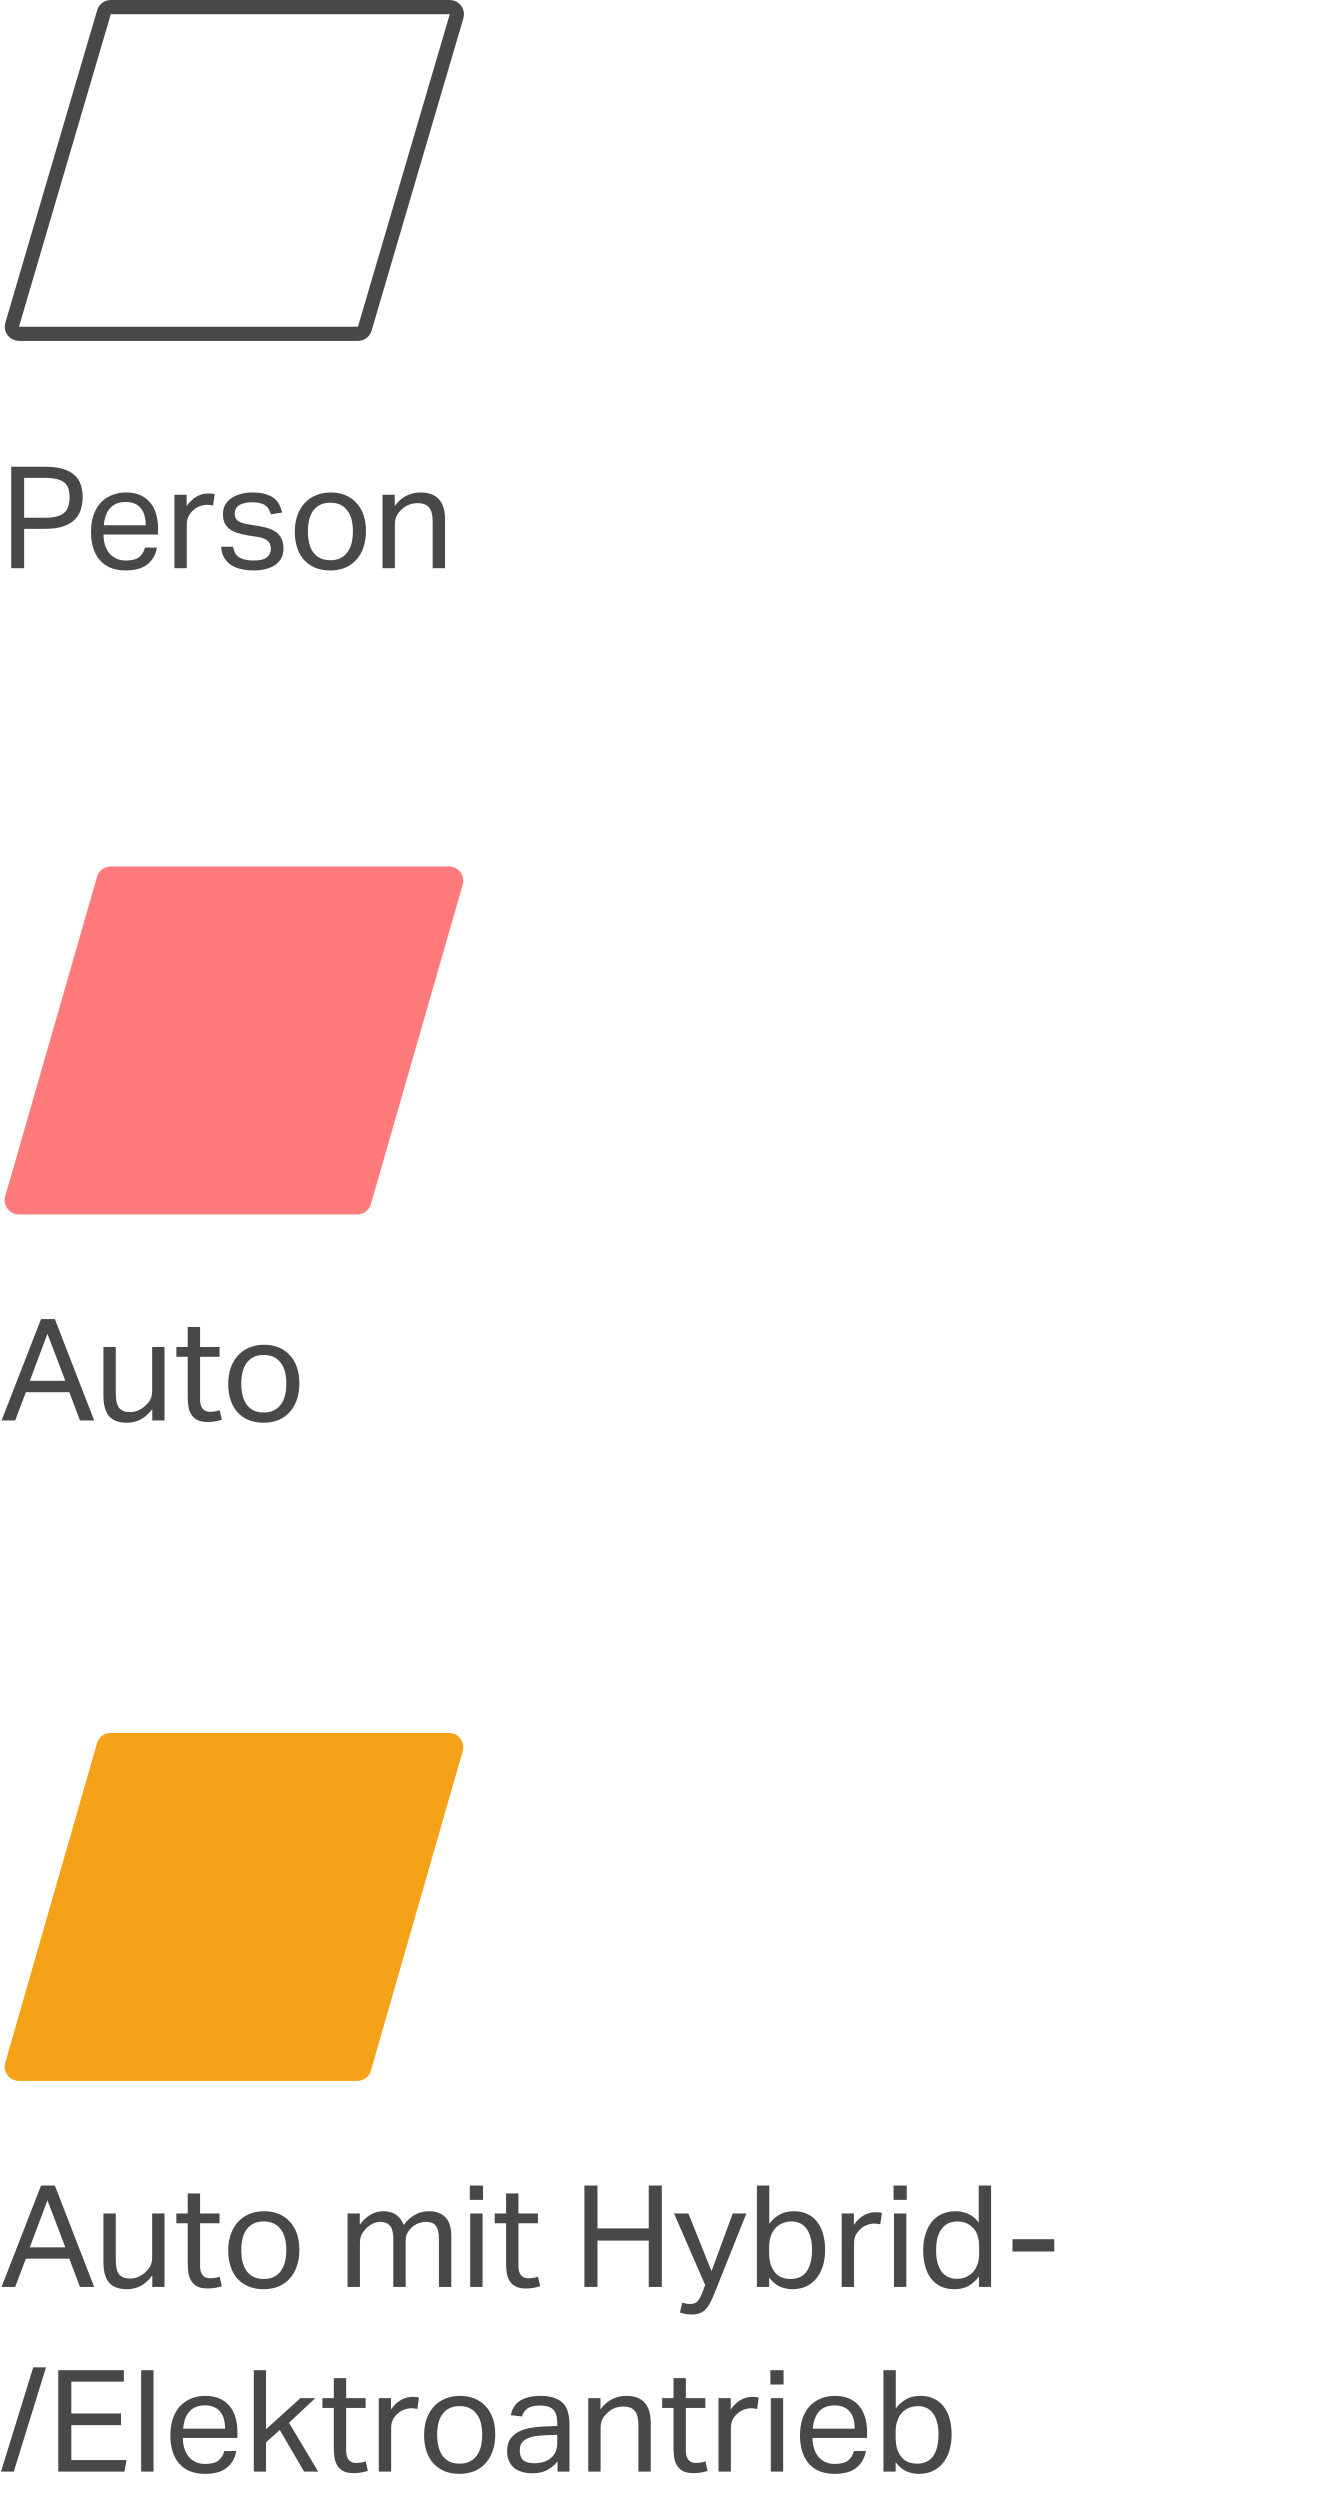
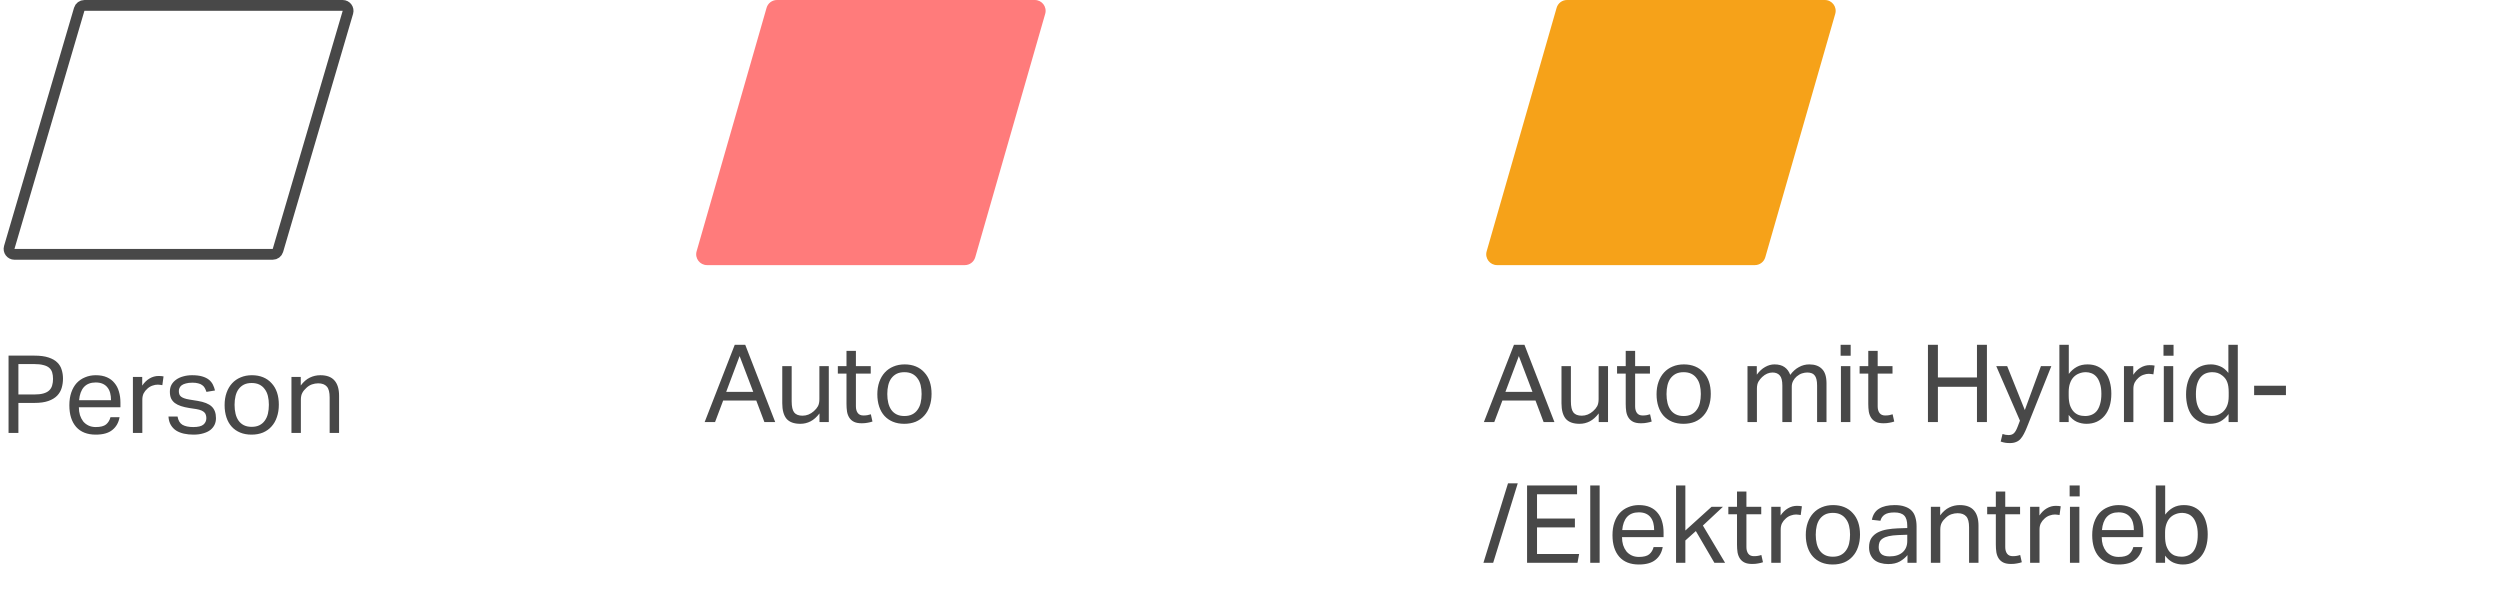
- <svg xmlns="http://www.w3.org/2000/svg" width="94" height="176" viewBox="0 0 94 176" fill="none">
+ <svg xmlns="http://www.w3.org/2000/svg" width="231" height="56" viewBox="0 0 231 56" fill="none">
  <path d="M0.79 32.86H3.18C3.707 32.86 4.14 32.917 4.48 33.03C4.827 33.143 5.097 33.297 5.29 33.49C5.49 33.683 5.627 33.91 5.7 34.17C5.78 34.423 5.82 34.693 5.82 34.98C5.82 35.28 5.78 35.567 5.7 35.84C5.62 36.113 5.48 36.353 5.28 36.56C5.08 36.767 4.81 36.93 4.47 37.05C4.13 37.17 3.7 37.23 3.18 37.23H1.7V40H0.79V32.86ZM3.17 36.45C3.517 36.45 3.803 36.417 4.03 36.35C4.257 36.283 4.433 36.187 4.56 36.06C4.687 35.933 4.773 35.783 4.82 35.61C4.873 35.43 4.9 35.23 4.9 35.01C4.9 34.783 4.873 34.583 4.82 34.41C4.767 34.237 4.673 34.093 4.54 33.98C4.407 33.867 4.227 33.783 4 33.73C3.78 33.67 3.5 33.64 3.16 33.64H1.7V36.45H3.17ZM11.048 38.55C10.961 39.05 10.738 39.443 10.378 39.73C10.025 40.017 9.515 40.16 8.848 40.16C8.062 40.16 7.458 39.923 7.038 39.45C6.618 38.97 6.408 38.303 6.408 37.45C6.408 37.003 6.468 36.607 6.588 36.26C6.708 35.913 6.875 35.623 7.088 35.39C7.308 35.157 7.568 34.98 7.868 34.86C8.168 34.733 8.495 34.67 8.848 34.67C9.248 34.67 9.592 34.733 9.878 34.86C10.165 34.987 10.398 35.163 10.578 35.39C10.765 35.61 10.902 35.873 10.988 36.18C11.082 36.487 11.128 36.823 11.128 37.19V37.63H7.288C7.288 37.89 7.322 38.133 7.388 38.36C7.462 38.58 7.562 38.773 7.688 38.94C7.822 39.1 7.985 39.227 8.178 39.32C8.372 39.413 8.595 39.46 8.848 39.46C9.282 39.46 9.598 39.38 9.798 39.22C9.998 39.053 10.135 38.83 10.208 38.55H11.048ZM10.258 36.98C10.258 36.733 10.232 36.51 10.178 36.31C10.125 36.11 10.041 35.94 9.928 35.8C9.815 35.653 9.668 35.54 9.488 35.46C9.308 35.38 9.092 35.34 8.838 35.34C8.378 35.34 8.018 35.48 7.758 35.76C7.505 36.04 7.355 36.447 7.308 36.98H10.258ZM12.281 34.83H13.141V35.63C13.335 35.343 13.561 35.123 13.821 34.97C14.081 34.817 14.358 34.74 14.651 34.74C14.831 34.74 14.985 34.753 15.111 34.78L15.001 35.59C14.935 35.577 14.868 35.567 14.801 35.56C14.735 35.547 14.661 35.54 14.581 35.54C14.421 35.54 14.258 35.57 14.091 35.63C13.925 35.683 13.768 35.777 13.621 35.91C13.475 36.037 13.358 36.183 13.271 36.35C13.191 36.517 13.151 36.71 13.151 36.93V40H12.281V34.83ZM16.406 38.49C16.466 38.85 16.616 39.103 16.856 39.25C17.102 39.39 17.436 39.46 17.856 39.46C18.296 39.46 18.606 39.387 18.786 39.24C18.972 39.087 19.066 38.887 19.066 38.64C19.066 38.54 19.052 38.447 19.026 38.36C19.006 38.267 18.962 38.187 18.896 38.12C18.829 38.047 18.736 37.983 18.616 37.93C18.496 37.877 18.339 37.833 18.146 37.8L17.486 37.7C17.192 37.653 16.936 37.593 16.716 37.52C16.496 37.447 16.309 37.353 16.156 37.24C16.002 37.12 15.886 36.977 15.806 36.81C15.732 36.637 15.696 36.43 15.696 36.19C15.696 35.95 15.746 35.737 15.846 35.55C15.952 35.363 16.096 35.207 16.276 35.08C16.462 34.947 16.679 34.847 16.926 34.78C17.179 34.707 17.452 34.67 17.746 34.67C18.119 34.67 18.429 34.707 18.676 34.78C18.929 34.853 19.136 34.953 19.296 35.08C19.456 35.207 19.579 35.357 19.666 35.53C19.752 35.703 19.819 35.887 19.866 36.08L19.076 36.21C19.029 36.07 18.976 35.947 18.916 35.84C18.856 35.733 18.776 35.647 18.676 35.58C18.576 35.507 18.452 35.453 18.306 35.42C18.166 35.38 17.989 35.36 17.776 35.36C17.536 35.36 17.336 35.383 17.176 35.43C17.016 35.47 16.886 35.527 16.786 35.6C16.692 35.673 16.626 35.757 16.586 35.85C16.546 35.937 16.526 36.03 16.526 36.13C16.526 36.237 16.539 36.333 16.566 36.42C16.592 36.5 16.642 36.573 16.716 36.64C16.789 36.7 16.889 36.753 17.016 36.8C17.142 36.847 17.306 36.887 17.506 36.92L18.256 37.04C18.862 37.14 19.296 37.313 19.556 37.56C19.822 37.807 19.956 38.167 19.956 38.64C19.956 38.86 19.912 39.063 19.826 39.25C19.739 39.43 19.609 39.59 19.436 39.73C19.262 39.863 19.046 39.967 18.786 40.04C18.526 40.12 18.222 40.16 17.876 40.16C17.562 40.16 17.269 40.13 16.996 40.07C16.729 40.01 16.492 39.917 16.286 39.79C16.079 39.657 15.912 39.483 15.786 39.27C15.659 39.057 15.586 38.797 15.566 38.49H16.406ZM23.244 40.16C22.851 40.16 22.501 40.097 22.194 39.97C21.887 39.843 21.627 39.663 21.414 39.43C21.201 39.197 21.037 38.91 20.924 38.57C20.811 38.23 20.754 37.85 20.754 37.43C20.754 37.01 20.814 36.63 20.934 36.29C21.054 35.95 21.224 35.66 21.444 35.42C21.664 35.18 21.927 34.997 22.234 34.87C22.547 34.737 22.894 34.67 23.274 34.67C23.661 34.67 24.007 34.733 24.314 34.86C24.621 34.987 24.881 35.17 25.094 35.41C25.314 35.643 25.481 35.927 25.594 36.26C25.707 36.593 25.764 36.97 25.764 37.39C25.764 37.817 25.704 38.2 25.584 38.54C25.471 38.88 25.304 39.17 25.084 39.41C24.871 39.65 24.607 39.837 24.294 39.97C23.981 40.097 23.631 40.16 23.244 40.16ZM23.254 39.44C23.534 39.44 23.774 39.39 23.974 39.29C24.174 39.19 24.337 39.05 24.464 38.87C24.597 38.69 24.694 38.477 24.754 38.23C24.814 37.977 24.844 37.7 24.844 37.4C24.844 37.107 24.814 36.837 24.754 36.59C24.694 36.343 24.597 36.133 24.464 35.96C24.337 35.78 24.174 35.64 23.974 35.54C23.774 35.44 23.534 35.39 23.254 35.39C22.974 35.39 22.734 35.44 22.534 35.54C22.341 35.64 22.177 35.78 22.044 35.96C21.917 36.133 21.824 36.343 21.764 36.59C21.704 36.837 21.674 37.11 21.674 37.41C21.674 37.71 21.704 37.983 21.764 38.23C21.824 38.477 21.917 38.69 22.044 38.87C22.171 39.05 22.334 39.19 22.534 39.29C22.734 39.39 22.974 39.44 23.254 39.44ZM26.93 34.83H27.79V35.62C28.043 35.28 28.323 35.037 28.63 34.89C28.936 34.743 29.26 34.67 29.6 34.67C30.186 34.67 30.62 34.83 30.9 35.15C31.186 35.47 31.33 35.94 31.33 36.56V40H30.46V36.73C30.46 36.25 30.373 35.913 30.2 35.72C30.026 35.52 29.76 35.42 29.4 35.42C29.206 35.42 29.013 35.453 28.82 35.52C28.633 35.587 28.463 35.693 28.31 35.84C28.143 35.987 28.016 36.143 27.93 36.31C27.843 36.47 27.8 36.68 27.8 36.94V40H26.93V34.83Z" fill="#484848" />
  <path d="M7.8 0.5H31.664C31.998 0.5 32.238 0.821 32.144 1.141L25.68 23.141C25.617 23.354 25.422 23.5 25.2 23.5H1.336C1.002 23.5 0.762 23.179 0.856 22.859L7.32 0.859C7.383 0.646 7.578 0.5 7.8 0.5Z" stroke="#484848" />
-   <path d="M2.89 92.86H3.86L6.63 100H5.63L4.88 98.01H1.82L1.07 100H0.11L2.89 92.86ZM4.6 97.21L3.34 93.9L2.1 97.21H4.6ZM7.281 94.83H8.151V98.09C8.151 98.57 8.227 98.91 8.381 99.11C8.541 99.31 8.797 99.41 9.151 99.41C9.537 99.41 9.887 99.27 10.201 98.99C10.367 98.843 10.494 98.69 10.581 98.53C10.667 98.363 10.711 98.15 10.711 97.89V94.83H11.581V100H10.721V99.2C10.467 99.533 10.194 99.777 9.901 99.93C9.607 100.083 9.291 100.16 8.951 100.16C8.364 100.16 7.937 100.003 7.671 99.69C7.411 99.37 7.281 98.893 7.281 98.26V94.83ZM13.216 95.52H12.416V94.83H13.216V93.42H14.086V94.83H15.456V95.52H14.086V98.55C14.086 98.803 14.143 99.007 14.256 99.16C14.369 99.313 14.543 99.39 14.776 99.39C14.923 99.39 15.049 99.38 15.156 99.36C15.269 99.34 15.373 99.313 15.466 99.28L15.616 99.95C15.483 99.997 15.336 100.033 15.176 100.06C15.023 100.093 14.839 100.11 14.626 100.11C14.333 100.11 14.096 100.067 13.916 99.98C13.736 99.893 13.593 99.77 13.486 99.61C13.379 99.45 13.306 99.26 13.266 99.04C13.233 98.82 13.216 98.58 13.216 98.32V95.52ZM18.556 100.16C18.163 100.16 17.813 100.097 17.506 99.97C17.2 99.843 16.94 99.663 16.726 99.43C16.513 99.197 16.35 98.91 16.236 98.57C16.123 98.23 16.066 97.85 16.066 97.43C16.066 97.01 16.126 96.63 16.246 96.29C16.366 95.95 16.536 95.66 16.756 95.42C16.976 95.18 17.24 94.997 17.546 94.87C17.86 94.737 18.206 94.67 18.586 94.67C18.973 94.67 19.32 94.733 19.626 94.86C19.933 94.987 20.193 95.17 20.406 95.41C20.626 95.643 20.793 95.927 20.906 96.26C21.02 96.593 21.076 96.97 21.076 97.39C21.076 97.817 21.016 98.2 20.896 98.54C20.783 98.88 20.616 99.17 20.396 99.41C20.183 99.65 19.92 99.837 19.606 99.97C19.293 100.097 18.943 100.16 18.556 100.16ZM18.566 99.44C18.846 99.44 19.086 99.39 19.286 99.29C19.486 99.19 19.65 99.05 19.776 98.87C19.91 98.69 20.006 98.477 20.066 98.23C20.126 97.977 20.156 97.7 20.156 97.4C20.156 97.107 20.126 96.837 20.066 96.59C20.006 96.343 19.91 96.133 19.776 95.96C19.65 95.78 19.486 95.64 19.286 95.54C19.086 95.44 18.846 95.39 18.566 95.39C18.286 95.39 18.046 95.44 17.846 95.54C17.653 95.64 17.49 95.78 17.356 95.96C17.23 96.133 17.136 96.343 17.076 96.59C17.016 96.837 16.986 97.11 16.986 97.41C16.986 97.71 17.016 97.983 17.076 98.23C17.136 98.477 17.23 98.69 17.356 98.87C17.483 99.05 17.646 99.19 17.846 99.29C18.046 99.39 18.286 99.44 18.566 99.44Z" fill="#484848" />
+   <path d="M67.89 31.86H68.86L71.63 39H70.63L69.88 37.01H66.82L66.07 39H65.11L67.89 31.86ZM69.6 36.21L68.34 32.9L67.1 36.21H69.6ZM72.281 33.83H73.151V37.09C73.151 37.57 73.227 37.91 73.381 38.11C73.541 38.31 73.797 38.41 74.151 38.41C74.537 38.41 74.887 38.27 75.201 37.99C75.367 37.843 75.494 37.69 75.581 37.53C75.667 37.363 75.711 37.15 75.711 36.89V33.83H76.581V39H75.721V38.2C75.467 38.533 75.194 38.777 74.901 38.93C74.607 39.083 74.291 39.16 73.951 39.16C73.364 39.16 72.937 39.003 72.671 38.69C72.411 38.37 72.281 37.893 72.281 37.26V33.83ZM78.216 34.52H77.416V33.83H78.216V32.42H79.086V33.83H80.456V34.52H79.086V37.55C79.086 37.803 79.143 38.007 79.256 38.16C79.369 38.313 79.543 38.39 79.776 38.39C79.923 38.39 80.049 38.38 80.156 38.36C80.269 38.34 80.373 38.313 80.466 38.28L80.616 38.95C80.483 38.997 80.336 39.033 80.176 39.06C80.023 39.093 79.839 39.11 79.626 39.11C79.333 39.11 79.096 39.067 78.916 38.98C78.736 38.893 78.593 38.77 78.486 38.61C78.379 38.45 78.306 38.26 78.266 38.04C78.233 37.82 78.216 37.58 78.216 37.32V34.52ZM83.556 39.16C83.163 39.16 82.813 39.097 82.506 38.97C82.2 38.843 81.94 38.663 81.726 38.43C81.513 38.197 81.35 37.91 81.236 37.57C81.123 37.23 81.066 36.85 81.066 36.43C81.066 36.01 81.126 35.63 81.246 35.29C81.366 34.95 81.536 34.66 81.756 34.42C81.976 34.18 82.24 33.997 82.546 33.87C82.86 33.737 83.206 33.67 83.586 33.67C83.973 33.67 84.32 33.733 84.626 33.86C84.933 33.987 85.193 34.17 85.406 34.41C85.626 34.643 85.793 34.927 85.906 35.26C86.02 35.593 86.076 35.97 86.076 36.39C86.076 36.817 86.016 37.2 85.896 37.54C85.783 37.88 85.616 38.17 85.396 38.41C85.183 38.65 84.92 38.837 84.606 38.97C84.293 39.097 83.943 39.16 83.556 39.16ZM83.566 38.44C83.846 38.44 84.086 38.39 84.286 38.29C84.486 38.19 84.65 38.05 84.776 37.87C84.91 37.69 85.006 37.477 85.066 37.23C85.126 36.977 85.156 36.7 85.156 36.4C85.156 36.107 85.126 35.837 85.066 35.59C85.006 35.343 84.91 35.133 84.776 34.96C84.65 34.78 84.486 34.64 84.286 34.54C84.086 34.44 83.846 34.39 83.566 34.39C83.286 34.39 83.046 34.44 82.846 34.54C82.653 34.64 82.49 34.78 82.356 34.96C82.23 35.133 82.136 35.343 82.076 35.59C82.016 35.837 81.986 36.11 81.986 36.41C81.986 36.71 82.016 36.983 82.076 37.23C82.136 37.477 82.23 37.69 82.356 37.87C82.483 38.05 82.646 38.19 82.846 38.29C83.046 38.39 83.286 38.44 83.566 38.44Z" fill="#484848" />
  <g style="mix-blend-mode:multiply">
-     <path d="M6.831 61.724C6.954 61.295 7.346 61 7.792 61H31.615C32.281 61 32.76 61.637 32.577 62.276L26.112 84.772C25.989 85.201 25.597 85.496 25.151 85.496H1.328C0.663 85.496 0.183 84.859 0.367 84.22L6.831 61.724Z" fill="#FF7B7B" />
+     <path d="M70.831 0.724C70.954 0.295 71.346 0 71.792 0H95.615C96.281 0 96.76 0.637 96.577 1.276L90.112 23.773C89.989 24.201 89.597 24.496 89.151 24.496H65.328C64.663 24.496 64.183 23.859 64.367 23.22L70.831 0.724Z" fill="#FF7B7B" />
  </g>
-   <path d="M2.89 153.86H3.86L6.63 161H5.63L4.88 159.01H1.82L1.07 161H0.11L2.89 153.86ZM4.6 158.21L3.34 154.9L2.1 158.21H4.6ZM7.281 155.83H8.151V159.09C8.151 159.57 8.227 159.91 8.381 160.11C8.541 160.31 8.797 160.41 9.151 160.41C9.537 160.41 9.887 160.27 10.201 159.99C10.367 159.843 10.494 159.69 10.581 159.53C10.667 159.363 10.711 159.15 10.711 158.89V155.83H11.581V161H10.721V160.2C10.467 160.533 10.194 160.777 9.901 160.93C9.607 161.083 9.291 161.16 8.951 161.16C8.364 161.16 7.937 161.003 7.671 160.69C7.411 160.37 7.281 159.893 7.281 159.26V155.83ZM13.216 156.52H12.416V155.83H13.216V154.42H14.086V155.83H15.456V156.52H14.086V159.55C14.086 159.803 14.143 160.007 14.256 160.16C14.369 160.313 14.543 160.39 14.776 160.39C14.923 160.39 15.049 160.38 15.156 160.36C15.269 160.34 15.373 160.313 15.466 160.28L15.616 160.95C15.483 160.997 15.336 161.033 15.176 161.06C15.023 161.093 14.839 161.11 14.626 161.11C14.333 161.11 14.096 161.067 13.916 160.98C13.736 160.893 13.593 160.77 13.486 160.61C13.379 160.45 13.306 160.26 13.266 160.04C13.233 159.82 13.216 159.58 13.216 159.32V156.52ZM18.556 161.16C18.163 161.16 17.813 161.097 17.506 160.97C17.2 160.843 16.94 160.663 16.726 160.43C16.513 160.197 16.35 159.91 16.236 159.57C16.123 159.23 16.066 158.85 16.066 158.43C16.066 158.01 16.126 157.63 16.246 157.29C16.366 156.95 16.536 156.66 16.756 156.42C16.976 156.18 17.24 155.997 17.546 155.87C17.86 155.737 18.206 155.67 18.586 155.67C18.973 155.67 19.32 155.733 19.626 155.86C19.933 155.987 20.193 156.17 20.406 156.41C20.626 156.643 20.793 156.927 20.906 157.26C21.02 157.593 21.076 157.97 21.076 158.39C21.076 158.817 21.016 159.2 20.896 159.54C20.783 159.88 20.616 160.17 20.396 160.41C20.183 160.65 19.92 160.837 19.606 160.97C19.293 161.097 18.943 161.16 18.556 161.16ZM18.566 160.44C18.846 160.44 19.086 160.39 19.286 160.29C19.486 160.19 19.65 160.05 19.776 159.87C19.91 159.69 20.006 159.477 20.066 159.23C20.126 158.977 20.156 158.7 20.156 158.4C20.156 158.107 20.126 157.837 20.066 157.59C20.006 157.343 19.91 157.133 19.776 156.96C19.65 156.78 19.486 156.64 19.286 156.54C19.086 156.44 18.846 156.39 18.566 156.39C18.286 156.39 18.046 156.44 17.846 156.54C17.653 156.64 17.49 156.78 17.356 156.96C17.23 157.133 17.136 157.343 17.076 157.59C17.016 157.837 16.986 158.11 16.986 158.41C16.986 158.71 17.016 158.983 17.076 159.23C17.136 159.477 17.23 159.69 17.356 159.87C17.483 160.05 17.646 160.19 17.846 160.29C18.046 160.39 18.286 160.44 18.566 160.44ZM24.469 155.83H25.329V156.62C25.562 156.3 25.819 156.063 26.099 155.91C26.379 155.75 26.666 155.67 26.959 155.67C27.346 155.67 27.655 155.753 27.889 155.92C28.129 156.087 28.305 156.327 28.419 156.64C28.652 156.32 28.919 156.08 29.219 155.92C29.519 155.753 29.839 155.67 30.179 155.67C30.686 155.67 31.076 155.81 31.349 156.09C31.629 156.363 31.769 156.807 31.769 157.42V161H30.899V157.62C30.899 157.387 30.879 157.193 30.839 157.04C30.799 156.88 30.739 156.757 30.659 156.67C30.585 156.577 30.492 156.513 30.379 156.48C30.265 156.44 30.136 156.42 29.989 156.42C29.835 156.42 29.675 156.447 29.509 156.5C29.342 156.553 29.179 156.647 29.019 156.78C28.886 156.893 28.776 157.03 28.689 157.19C28.602 157.35 28.559 157.533 28.559 157.74V161H27.689V157.63C27.689 157.177 27.609 156.863 27.449 156.69C27.296 156.51 27.072 156.42 26.779 156.42C26.439 156.42 26.119 156.56 25.819 156.84C25.706 156.947 25.596 157.083 25.489 157.25C25.389 157.417 25.339 157.64 25.339 157.92V161H24.469V155.83ZM33.102 155.83H33.972V161H33.102V155.83ZM33.072 153.86H34.002V154.87H33.072V153.86ZM35.628 156.52H34.828V155.83H35.628V154.42H36.498V155.83H37.868V156.52H36.498V159.55C36.498 159.803 36.555 160.007 36.668 160.16C36.782 160.313 36.955 160.39 37.188 160.39C37.335 160.39 37.462 160.38 37.568 160.36C37.681 160.34 37.785 160.313 37.878 160.28L38.028 160.95C37.895 160.997 37.748 161.033 37.588 161.06C37.435 161.093 37.252 161.11 37.038 161.11C36.745 161.11 36.508 161.067 36.328 160.98C36.148 160.893 36.005 160.77 35.898 160.61C35.791 160.45 35.718 160.26 35.678 160.04C35.645 159.82 35.628 159.58 35.628 159.32V156.52ZM41.142 153.86H42.062V156.88H45.672V153.86H46.592V161H45.672V157.74H42.062V161H41.142V153.86ZM48.033 162.1C48.219 162.167 48.406 162.2 48.593 162.2C48.806 162.2 48.969 162.143 49.083 162.03C49.203 161.923 49.319 161.72 49.433 161.42L49.643 160.87L47.453 155.83H48.463L50.093 159.89L51.583 155.83H52.543L50.283 161.49C50.19 161.723 50.096 161.927 50.003 162.1C49.91 162.28 49.806 162.433 49.693 162.56C49.58 162.687 49.443 162.78 49.283 162.84C49.13 162.907 48.94 162.94 48.713 162.94C48.553 162.94 48.41 162.93 48.283 162.91C48.156 162.89 48.016 162.853 47.863 162.8L48.033 162.1ZM53.287 153.86H54.157V156.55C54.37 156.27 54.617 156.053 54.897 155.9C55.177 155.747 55.507 155.67 55.887 155.67C56.254 155.67 56.574 155.737 56.847 155.87C57.127 156.003 57.357 156.19 57.537 156.43C57.724 156.67 57.861 156.957 57.947 157.29C58.041 157.617 58.087 157.98 58.087 158.38C58.087 158.807 58.034 159.193 57.927 159.54C57.821 159.88 57.667 160.17 57.467 160.41C57.267 160.65 57.024 160.837 56.737 160.97C56.457 161.097 56.141 161.16 55.787 161.16C55.487 161.16 55.194 161.1 54.907 160.98C54.627 160.853 54.374 160.64 54.147 160.34V161H53.287V153.86ZM54.147 158.56C54.147 158.893 54.184 159.18 54.257 159.42C54.337 159.653 54.444 159.847 54.577 160C54.711 160.153 54.87 160.267 55.057 160.34C55.244 160.407 55.447 160.44 55.667 160.44C55.88 160.44 56.077 160.403 56.257 160.33C56.444 160.257 56.604 160.14 56.737 159.98C56.87 159.813 56.974 159.6 57.047 159.34C57.127 159.08 57.167 158.763 57.167 158.39C57.167 158.01 57.124 157.693 57.037 157.44C56.957 157.18 56.85 156.973 56.717 156.82C56.584 156.667 56.431 156.557 56.257 156.49C56.09 156.423 55.917 156.39 55.737 156.39C55.511 156.39 55.3 156.43 55.107 156.51C54.914 156.583 54.744 156.697 54.597 156.85C54.457 156.997 54.347 157.187 54.267 157.42C54.187 157.647 54.147 157.91 54.147 158.21V158.56ZM59.254 155.83H60.114V156.63C60.307 156.343 60.534 156.123 60.794 155.97C61.054 155.817 61.331 155.74 61.624 155.74C61.804 155.74 61.957 155.753 62.084 155.78L61.974 156.59C61.907 156.577 61.841 156.567 61.774 156.56C61.707 156.547 61.634 156.54 61.554 156.54C61.394 156.54 61.231 156.57 61.064 156.63C60.897 156.683 60.741 156.777 60.594 156.91C60.447 157.037 60.331 157.183 60.244 157.35C60.164 157.517 60.124 157.71 60.124 157.93V161H59.254V155.83ZM62.936 155.83H63.806V161H62.936V155.83ZM62.906 153.86H63.836V154.87H62.906V153.86ZM68.922 160.26C68.709 160.547 68.462 160.77 68.182 160.93C67.902 161.083 67.572 161.16 67.192 161.16C66.812 161.16 66.482 161.09 66.202 160.95C65.929 160.81 65.702 160.62 65.522 160.38C65.342 160.133 65.209 159.843 65.122 159.51C65.035 159.177 64.992 158.82 64.992 158.44C64.992 158.013 65.046 157.63 65.152 157.29C65.259 156.943 65.409 156.65 65.602 156.41C65.802 156.17 66.042 155.987 66.322 155.86C66.609 155.733 66.932 155.67 67.292 155.67C67.566 155.67 67.842 155.727 68.122 155.84C68.402 155.947 68.662 156.153 68.902 156.46V153.86H69.772V161H68.922V160.26ZM68.932 158.26C68.932 157.847 68.885 157.527 68.792 157.3C68.706 157.067 68.559 156.87 68.352 156.71C68.206 156.59 68.055 156.507 67.902 156.46C67.755 156.413 67.592 156.39 67.412 156.39C67.199 156.39 66.999 156.427 66.812 156.5C66.632 156.573 66.472 156.693 66.332 156.86C66.199 157.02 66.092 157.23 66.012 157.49C65.939 157.743 65.902 158.053 65.902 158.42C65.902 158.8 65.942 159.12 66.022 159.38C66.109 159.64 66.219 159.847 66.352 160C66.492 160.153 66.645 160.263 66.812 160.33C66.986 160.397 67.162 160.43 67.342 160.43C67.535 160.43 67.709 160.407 67.862 160.36C68.016 160.313 68.169 160.233 68.322 160.12C68.522 159.96 68.672 159.76 68.772 159.52C68.879 159.28 68.932 158.977 68.932 158.61V158.26ZM71.281 157.64H74.221V158.51H71.281V157.64ZM0.97 174H0.07L2.34 166.66H3.24L0.97 174ZM4.101 166.86H8.721V167.67H5.021V169.91H8.521V170.73H5.021V173.19H8.911L8.761 174H4.101V166.86ZM9.938 166.86H10.808V174H9.938V166.86ZM16.634 172.55C16.547 173.05 16.324 173.443 15.964 173.73C15.611 174.017 15.101 174.16 14.434 174.16C13.648 174.16 13.044 173.923 12.624 173.45C12.204 172.97 11.994 172.303 11.994 171.45C11.994 171.003 12.054 170.607 12.174 170.26C12.294 169.913 12.461 169.623 12.674 169.39C12.894 169.157 13.154 168.98 13.454 168.86C13.754 168.733 14.081 168.67 14.434 168.67C14.834 168.67 15.178 168.733 15.464 168.86C15.751 168.987 15.984 169.163 16.164 169.39C16.351 169.61 16.488 169.873 16.574 170.18C16.668 170.487 16.714 170.823 16.714 171.19V171.63H12.874C12.874 171.89 12.908 172.133 12.974 172.36C13.047 172.58 13.148 172.773 13.274 172.94C13.408 173.1 13.571 173.227 13.764 173.32C13.957 173.413 14.181 173.46 14.434 173.46C14.867 173.46 15.184 173.38 15.384 173.22C15.584 173.053 15.721 172.83 15.794 172.55H16.634ZM15.844 170.98C15.844 170.733 15.818 170.51 15.764 170.31C15.711 170.11 15.627 169.94 15.514 169.8C15.401 169.653 15.254 169.54 15.074 169.46C14.894 169.38 14.678 169.34 14.424 169.34C13.964 169.34 13.604 169.48 13.344 169.76C13.091 170.04 12.941 170.447 12.894 170.98H15.844ZM17.867 166.86H18.727V171.02L21.147 168.83H22.197L20.347 170.56L22.397 174H21.407L19.697 171.07L18.727 171.94V174H17.867V166.86ZM23.499 169.52H22.699V168.83H23.499V167.42H24.369V168.83H25.739V169.52H24.369V172.55C24.369 172.803 24.426 173.007 24.539 173.16C24.653 173.313 24.826 173.39 25.059 173.39C25.206 173.39 25.333 173.38 25.439 173.36C25.553 173.34 25.656 173.313 25.749 173.28L25.899 173.95C25.766 173.997 25.619 174.033 25.459 174.06C25.306 174.093 25.123 174.11 24.909 174.11C24.616 174.11 24.379 174.067 24.199 173.98C24.019 173.893 23.876 173.77 23.769 173.61C23.663 173.45 23.589 173.26 23.549 173.04C23.516 172.82 23.499 172.58 23.499 172.32V169.52ZM26.666 168.83H27.526V169.63C27.719 169.343 27.946 169.123 28.206 168.97C28.466 168.817 28.743 168.74 29.036 168.74C29.216 168.74 29.369 168.753 29.496 168.78L29.386 169.59C29.319 169.577 29.253 169.567 29.186 169.56C29.119 169.547 29.046 169.54 28.966 169.54C28.806 169.54 28.643 169.57 28.476 169.63C28.309 169.683 28.153 169.777 28.006 169.91C27.859 170.037 27.743 170.183 27.656 170.35C27.576 170.517 27.536 170.71 27.536 170.93V174H26.666V168.83ZM32.346 174.16C31.952 174.16 31.602 174.097 31.296 173.97C30.989 173.843 30.729 173.663 30.515 173.43C30.302 173.197 30.139 172.91 30.026 172.57C29.912 172.23 29.855 171.85 29.855 171.43C29.855 171.01 29.916 170.63 30.035 170.29C30.155 169.95 30.326 169.66 30.546 169.42C30.765 169.18 31.029 168.997 31.335 168.87C31.649 168.737 31.995 168.67 32.376 168.67C32.762 168.67 33.109 168.733 33.416 168.86C33.722 168.987 33.982 169.17 34.196 169.41C34.416 169.643 34.582 169.927 34.696 170.26C34.809 170.593 34.865 170.97 34.865 171.39C34.865 171.817 34.806 172.2 34.685 172.54C34.572 172.88 34.406 173.17 34.185 173.41C33.972 173.65 33.709 173.837 33.395 173.97C33.082 174.097 32.732 174.16 32.346 174.16ZM32.355 173.44C32.636 173.44 32.876 173.39 33.075 173.29C33.276 173.19 33.439 173.05 33.566 172.87C33.699 172.69 33.795 172.477 33.855 172.23C33.916 171.977 33.946 171.7 33.946 171.4C33.946 171.107 33.916 170.837 33.855 170.59C33.795 170.343 33.699 170.133 33.566 169.96C33.439 169.78 33.276 169.64 33.075 169.54C32.876 169.44 32.636 169.39 32.355 169.39C32.075 169.39 31.835 169.44 31.636 169.54C31.442 169.64 31.279 169.78 31.145 169.96C31.019 170.133 30.925 170.343 30.866 170.59C30.805 170.837 30.776 171.11 30.776 171.41C30.776 171.71 30.805 171.983 30.866 172.23C30.925 172.477 31.019 172.69 31.145 172.87C31.272 173.05 31.436 173.19 31.636 173.29C31.835 173.39 32.075 173.44 32.355 173.44ZM39.251 173.29C39.065 173.517 38.828 173.713 38.541 173.88C38.255 174.04 37.898 174.12 37.471 174.12C37.211 174.12 36.971 174.087 36.751 174.02C36.538 173.96 36.351 173.867 36.191 173.74C36.038 173.607 35.918 173.443 35.831 173.25C35.745 173.057 35.701 172.83 35.701 172.57C35.701 172.217 35.775 171.93 35.921 171.71C36.075 171.49 36.275 171.317 36.521 171.19C36.775 171.063 37.058 170.973 37.371 170.92C37.685 170.867 38.008 170.833 38.341 170.82L39.231 170.79V170.59C39.231 170.15 39.138 169.833 38.951 169.64C38.765 169.447 38.461 169.35 38.041 169.35C37.628 169.35 37.325 169.42 37.131 169.56C36.938 169.693 36.811 169.88 36.751 170.12L35.961 170.03C36.055 169.557 36.278 169.213 36.631 169C36.985 168.78 37.465 168.67 38.071 168.67C38.445 168.67 38.758 168.717 39.011 168.81C39.271 168.897 39.481 169.023 39.641 169.19C39.801 169.357 39.915 169.563 39.981 169.81C40.055 170.057 40.091 170.333 40.091 170.64V174H39.251V173.29ZM39.231 171.41L38.401 171.44C38.048 171.453 37.755 171.487 37.521 171.54C37.288 171.593 37.101 171.667 36.961 171.76C36.828 171.847 36.731 171.957 36.671 172.09C36.618 172.223 36.591 172.377 36.591 172.55C36.591 172.81 36.668 173.02 36.821 173.18C36.981 173.333 37.241 173.41 37.601 173.41C38.115 173.41 38.515 173.283 38.801 173.03C39.088 172.777 39.231 172.43 39.231 171.99V171.41ZM41.412 168.83H42.272V169.62C42.526 169.28 42.806 169.037 43.112 168.89C43.419 168.743 43.742 168.67 44.082 168.67C44.669 168.67 45.102 168.83 45.382 169.15C45.669 169.47 45.812 169.94 45.812 170.56V174H44.942V170.73C44.942 170.25 44.855 169.913 44.682 169.72C44.509 169.52 44.242 169.42 43.882 169.42C43.689 169.42 43.495 169.453 43.302 169.52C43.115 169.587 42.946 169.693 42.792 169.84C42.626 169.987 42.499 170.143 42.412 170.31C42.325 170.47 42.282 170.68 42.282 170.94V174H41.412V168.83ZM47.415 169.52H46.615V168.83H47.415V167.42H48.285V168.83H49.655V169.52H48.285V172.55C48.285 172.803 48.342 173.007 48.455 173.16C48.569 173.313 48.742 173.39 48.975 173.39C49.122 173.39 49.249 173.38 49.355 173.36C49.469 173.34 49.572 173.313 49.665 173.28L49.815 173.95C49.682 173.997 49.535 174.033 49.375 174.06C49.222 174.093 49.039 174.11 48.825 174.11C48.532 174.11 48.295 174.067 48.115 173.98C47.935 173.893 47.792 173.77 47.685 173.61C47.579 173.45 47.505 173.26 47.465 173.04C47.432 172.82 47.415 172.58 47.415 172.32V169.52ZM50.582 168.83H51.442V169.63C51.635 169.343 51.862 169.123 52.122 168.97C52.382 168.817 52.659 168.74 52.952 168.74C53.132 168.74 53.285 168.753 53.412 168.78L53.302 169.59C53.235 169.577 53.169 169.567 53.102 169.56C53.035 169.547 52.962 169.54 52.882 169.54C52.722 169.54 52.559 169.57 52.392 169.63C52.225 169.683 52.069 169.777 51.922 169.91C51.775 170.037 51.659 170.183 51.572 170.35C51.492 170.517 51.452 170.71 51.452 170.93V174H50.582V168.83ZM54.264 168.83H55.134V174H54.264V168.83ZM54.234 166.86H55.164V167.87H54.234V166.86ZM60.96 172.55C60.874 173.05 60.65 173.443 60.29 173.73C59.937 174.017 59.427 174.16 58.76 174.16C57.974 174.16 57.37 173.923 56.95 173.45C56.53 172.97 56.32 172.303 56.32 171.45C56.32 171.003 56.38 170.607 56.5 170.26C56.62 169.913 56.787 169.623 57 169.39C57.22 169.157 57.48 168.98 57.78 168.86C58.08 168.733 58.407 168.67 58.76 168.67C59.16 168.67 59.504 168.733 59.79 168.86C60.077 168.987 60.31 169.163 60.49 169.39C60.677 169.61 60.814 169.873 60.9 170.18C60.994 170.487 61.04 170.823 61.04 171.19V171.63H57.2C57.2 171.89 57.234 172.133 57.3 172.36C57.374 172.58 57.474 172.773 57.6 172.94C57.734 173.1 57.897 173.227 58.09 173.32C58.284 173.413 58.507 173.46 58.76 173.46C59.194 173.46 59.51 173.38 59.71 173.22C59.91 173.053 60.047 172.83 60.12 172.55H60.96ZM60.17 170.98C60.17 170.733 60.144 170.51 60.09 170.31C60.037 170.11 59.954 169.94 59.84 169.8C59.727 169.653 59.58 169.54 59.4 169.46C59.22 169.38 59.004 169.34 58.75 169.34C58.29 169.34 57.93 169.48 57.67 169.76C57.417 170.04 57.267 170.447 57.22 170.98H60.17ZM62.193 166.86H63.063V169.55C63.277 169.27 63.523 169.053 63.803 168.9C64.083 168.747 64.413 168.67 64.793 168.67C65.16 168.67 65.48 168.737 65.753 168.87C66.033 169.003 66.263 169.19 66.443 169.43C66.63 169.67 66.767 169.957 66.853 170.29C66.947 170.617 66.993 170.98 66.993 171.38C66.993 171.807 66.94 172.193 66.833 172.54C66.727 172.88 66.573 173.17 66.373 173.41C66.173 173.65 65.93 173.837 65.643 173.97C65.363 174.097 65.047 174.16 64.693 174.16C64.393 174.16 64.1 174.1 63.813 173.98C63.533 173.853 63.28 173.64 63.053 173.34V174H62.193V166.86ZM63.053 171.56C63.053 171.893 63.09 172.18 63.163 172.42C63.243 172.653 63.35 172.847 63.483 173C63.617 173.153 63.777 173.267 63.963 173.34C64.15 173.407 64.353 173.44 64.573 173.44C64.787 173.44 64.983 173.403 65.163 173.33C65.35 173.257 65.51 173.14 65.643 172.98C65.777 172.813 65.88 172.6 65.953 172.34C66.033 172.08 66.073 171.763 66.073 171.39C66.073 171.01 66.03 170.693 65.943 170.44C65.863 170.18 65.757 169.973 65.623 169.82C65.49 169.667 65.337 169.557 65.163 169.49C64.997 169.423 64.823 169.39 64.643 169.39C64.417 169.39 64.207 169.43 64.013 169.51C63.82 169.583 63.65 169.697 63.503 169.85C63.363 169.997 63.253 170.187 63.173 170.42C63.093 170.647 63.053 170.91 63.053 171.21V171.56Z" fill="#484848" />
+   <path d="M139.89 31.86H140.86L143.63 39H142.63L141.88 37.01H138.82L138.07 39H137.11L139.89 31.86ZM141.6 36.21L140.34 32.9L139.1 36.21H141.6ZM144.281 33.83H145.151V37.09C145.151 37.57 145.227 37.91 145.381 38.11C145.541 38.31 145.797 38.41 146.151 38.41C146.537 38.41 146.887 38.27 147.201 37.99C147.367 37.843 147.494 37.69 147.581 37.53C147.667 37.363 147.711 37.15 147.711 36.89V33.83H148.581V39H147.721V38.2C147.467 38.533 147.194 38.777 146.901 38.93C146.607 39.083 146.291 39.16 145.951 39.16C145.364 39.16 144.937 39.003 144.671 38.69C144.411 38.37 144.281 37.893 144.281 37.26V33.83ZM150.216 34.52H149.416V33.83H150.216V32.42H151.086V33.83H152.456V34.52H151.086V37.55C151.086 37.803 151.143 38.007 151.256 38.16C151.369 38.313 151.543 38.39 151.776 38.39C151.923 38.39 152.049 38.38 152.156 38.36C152.269 38.34 152.373 38.313 152.466 38.28L152.616 38.95C152.483 38.997 152.336 39.033 152.176 39.06C152.023 39.093 151.839 39.11 151.626 39.11C151.333 39.11 151.096 39.067 150.916 38.98C150.736 38.893 150.593 38.77 150.486 38.61C150.379 38.45 150.306 38.26 150.266 38.04C150.233 37.82 150.216 37.58 150.216 37.32V34.52ZM155.556 39.16C155.163 39.16 154.813 39.097 154.506 38.97C154.2 38.843 153.94 38.663 153.726 38.43C153.513 38.197 153.35 37.91 153.236 37.57C153.123 37.23 153.066 36.85 153.066 36.43C153.066 36.01 153.126 35.63 153.246 35.29C153.366 34.95 153.536 34.66 153.756 34.42C153.976 34.18 154.24 33.997 154.546 33.87C154.86 33.737 155.206 33.67 155.586 33.67C155.973 33.67 156.32 33.733 156.626 33.86C156.933 33.987 157.193 34.17 157.406 34.41C157.626 34.643 157.793 34.927 157.906 35.26C158.02 35.593 158.076 35.97 158.076 36.39C158.076 36.817 158.016 37.2 157.896 37.54C157.783 37.88 157.616 38.17 157.396 38.41C157.183 38.65 156.92 38.837 156.606 38.97C156.293 39.097 155.943 39.16 155.556 39.16ZM155.566 38.44C155.846 38.44 156.086 38.39 156.286 38.29C156.486 38.19 156.65 38.05 156.776 37.87C156.91 37.69 157.006 37.477 157.066 37.23C157.126 36.977 157.156 36.7 157.156 36.4C157.156 36.107 157.126 35.837 157.066 35.59C157.006 35.343 156.91 35.133 156.776 34.96C156.65 34.78 156.486 34.64 156.286 34.54C156.086 34.44 155.846 34.39 155.566 34.39C155.286 34.39 155.046 34.44 154.846 34.54C154.653 34.64 154.49 34.78 154.356 34.96C154.23 35.133 154.136 35.343 154.076 35.59C154.016 35.837 153.986 36.11 153.986 36.41C153.986 36.71 154.016 36.983 154.076 37.23C154.136 37.477 154.23 37.69 154.356 37.87C154.483 38.05 154.646 38.19 154.846 38.29C155.046 38.39 155.286 38.44 155.566 38.44ZM161.469 33.83H162.329V34.62C162.562 34.3 162.819 34.063 163.099 33.91C163.379 33.75 163.665 33.67 163.959 33.67C164.345 33.67 164.655 33.753 164.889 33.92C165.129 34.087 165.305 34.327 165.419 34.64C165.652 34.32 165.919 34.08 166.219 33.92C166.519 33.753 166.839 33.67 167.179 33.67C167.685 33.67 168.075 33.81 168.349 34.09C168.629 34.363 168.769 34.807 168.769 35.42V39H167.899V35.62C167.899 35.387 167.879 35.193 167.839 35.04C167.799 34.88 167.739 34.757 167.659 34.67C167.585 34.577 167.492 34.513 167.379 34.48C167.265 34.44 167.135 34.42 166.989 34.42C166.835 34.42 166.675 34.447 166.509 34.5C166.342 34.553 166.179 34.647 166.019 34.78C165.885 34.893 165.775 35.03 165.689 35.19C165.602 35.35 165.559 35.533 165.559 35.74V39H164.689V35.63C164.689 35.177 164.609 34.863 164.449 34.69C164.295 34.51 164.072 34.42 163.779 34.42C163.439 34.42 163.119 34.56 162.819 34.84C162.705 34.947 162.595 35.083 162.489 35.25C162.389 35.417 162.339 35.64 162.339 35.92V39H161.469V33.83ZM170.102 33.83H170.972V39H170.102V33.83ZM170.072 31.86H171.002V32.87H170.072V31.86ZM172.628 34.52H171.828V33.83H172.628V32.42H173.498V33.83H174.868V34.52H173.498V37.55C173.498 37.803 173.555 38.007 173.668 38.16C173.782 38.313 173.955 38.39 174.188 38.39C174.335 38.39 174.462 38.38 174.568 38.36C174.682 38.34 174.785 38.313 174.878 38.28L175.028 38.95C174.895 38.997 174.748 39.033 174.588 39.06C174.435 39.093 174.252 39.11 174.038 39.11C173.745 39.11 173.508 39.067 173.328 38.98C173.148 38.893 173.005 38.77 172.898 38.61C172.792 38.45 172.718 38.26 172.678 38.04C172.645 37.82 172.628 37.58 172.628 37.32V34.52ZM178.142 31.86H179.062V34.88H182.672V31.86H183.592V39H182.672V35.74H179.062V39H178.142V31.86ZM185.033 40.1C185.219 40.167 185.406 40.2 185.593 40.2C185.806 40.2 185.969 40.143 186.083 40.03C186.203 39.923 186.319 39.72 186.433 39.42L186.643 38.87L184.453 33.83H185.463L187.093 37.89L188.583 33.83H189.543L187.283 39.49C187.189 39.723 187.096 39.927 187.003 40.1C186.909 40.28 186.806 40.433 186.693 40.56C186.579 40.687 186.443 40.78 186.283 40.84C186.129 40.907 185.939 40.94 185.713 40.94C185.553 40.94 185.409 40.93 185.283 40.91C185.156 40.89 185.016 40.853 184.863 40.8L185.033 40.1ZM190.287 31.86H191.157V34.55C191.371 34.27 191.617 34.053 191.897 33.9C192.177 33.747 192.507 33.67 192.887 33.67C193.254 33.67 193.574 33.737 193.847 33.87C194.127 34.003 194.357 34.19 194.537 34.43C194.724 34.67 194.861 34.957 194.947 35.29C195.041 35.617 195.087 35.98 195.087 36.38C195.087 36.807 195.034 37.193 194.927 37.54C194.821 37.88 194.667 38.17 194.467 38.41C194.267 38.65 194.024 38.837 193.737 38.97C193.457 39.097 193.141 39.16 192.787 39.16C192.487 39.16 192.194 39.1 191.907 38.98C191.627 38.853 191.374 38.64 191.147 38.34V39H190.287V31.86ZM191.147 36.56C191.147 36.893 191.184 37.18 191.257 37.42C191.337 37.653 191.444 37.847 191.577 38C191.711 38.153 191.871 38.267 192.057 38.34C192.244 38.407 192.447 38.44 192.667 38.44C192.881 38.44 193.077 38.403 193.257 38.33C193.444 38.257 193.604 38.14 193.737 37.98C193.871 37.813 193.974 37.6 194.047 37.34C194.127 37.08 194.167 36.763 194.167 36.39C194.167 36.01 194.124 35.693 194.037 35.44C193.957 35.18 193.851 34.973 193.717 34.82C193.584 34.667 193.431 34.557 193.257 34.49C193.091 34.423 192.917 34.39 192.737 34.39C192.511 34.39 192.301 34.43 192.107 34.51C191.914 34.583 191.744 34.697 191.597 34.85C191.457 34.997 191.347 35.187 191.267 35.42C191.187 35.647 191.147 35.91 191.147 36.21V36.56ZM196.254 33.83H197.114V34.63C197.307 34.343 197.534 34.123 197.794 33.97C198.054 33.817 198.331 33.74 198.624 33.74C198.804 33.74 198.957 33.753 199.084 33.78L198.974 34.59C198.907 34.577 198.841 34.567 198.774 34.56C198.707 34.547 198.634 34.54 198.554 34.54C198.394 34.54 198.231 34.57 198.064 34.63C197.897 34.683 197.741 34.777 197.594 34.91C197.447 35.037 197.331 35.183 197.244 35.35C197.164 35.517 197.124 35.71 197.124 35.93V39H196.254V33.83ZM199.936 33.83H200.806V39H199.936V33.83ZM199.906 31.86H200.836V32.87H199.906V31.86ZM205.922 38.26C205.709 38.547 205.462 38.77 205.182 38.93C204.902 39.083 204.572 39.16 204.192 39.16C203.812 39.16 203.482 39.09 203.202 38.95C202.929 38.81 202.702 38.62 202.522 38.38C202.342 38.133 202.209 37.843 202.122 37.51C202.036 37.177 201.992 36.82 201.992 36.44C201.992 36.013 202.046 35.63 202.152 35.29C202.259 34.943 202.409 34.65 202.602 34.41C202.802 34.17 203.042 33.987 203.322 33.86C203.609 33.733 203.932 33.67 204.292 33.67C204.566 33.67 204.842 33.727 205.122 33.84C205.402 33.947 205.662 34.153 205.902 34.46V31.86H206.772V39H205.922V38.26ZM205.932 36.26C205.932 35.847 205.886 35.527 205.792 35.3C205.706 35.067 205.559 34.87 205.352 34.71C205.206 34.59 205.056 34.507 204.902 34.46C204.756 34.413 204.592 34.39 204.412 34.39C204.199 34.39 203.999 34.427 203.812 34.5C203.632 34.573 203.472 34.693 203.332 34.86C203.199 35.02 203.092 35.23 203.012 35.49C202.939 35.743 202.902 36.053 202.902 36.42C202.902 36.8 202.942 37.12 203.022 37.38C203.109 37.64 203.219 37.847 203.352 38C203.492 38.153 203.646 38.263 203.812 38.33C203.986 38.397 204.162 38.43 204.342 38.43C204.536 38.43 204.709 38.407 204.862 38.36C205.016 38.313 205.169 38.233 205.322 38.12C205.522 37.96 205.672 37.76 205.772 37.52C205.879 37.28 205.932 36.977 205.932 36.61V36.26ZM208.281 35.64H211.221V36.51H208.281V35.64ZM137.97 52H137.07L139.34 44.66H140.24L137.97 52ZM141.101 44.86H145.721V45.67H142.021V47.91H145.521V48.73H142.021V51.19H145.911L145.761 52H141.101V44.86ZM146.938 44.86H147.808V52H146.938V44.86ZM153.634 50.55C153.547 51.05 153.324 51.443 152.964 51.73C152.611 52.017 152.101 52.16 151.434 52.16C150.647 52.16 150.044 51.923 149.624 51.45C149.204 50.97 148.994 50.303 148.994 49.45C148.994 49.003 149.054 48.607 149.174 48.26C149.294 47.913 149.461 47.623 149.674 47.39C149.894 47.157 150.154 46.98 150.454 46.86C150.754 46.733 151.081 46.67 151.434 46.67C151.834 46.67 152.177 46.733 152.464 46.86C152.751 46.987 152.984 47.163 153.164 47.39C153.351 47.61 153.487 47.873 153.574 48.18C153.667 48.487 153.714 48.823 153.714 49.19V49.63H149.874C149.874 49.89 149.907 50.133 149.974 50.36C150.047 50.58 150.147 50.773 150.274 50.94C150.407 51.1 150.571 51.227 150.764 51.32C150.957 51.413 151.181 51.46 151.434 51.46C151.867 51.46 152.184 51.38 152.384 51.22C152.584 51.053 152.721 50.83 152.794 50.55H153.634ZM152.844 48.98C152.844 48.733 152.817 48.51 152.764 48.31C152.711 48.11 152.627 47.94 152.514 47.8C152.401 47.653 152.254 47.54 152.074 47.46C151.894 47.38 151.677 47.34 151.424 47.34C150.964 47.34 150.604 47.48 150.344 47.76C150.091 48.04 149.941 48.447 149.894 48.98H152.844ZM154.867 44.86H155.727V49.02L158.147 46.83H159.197L157.347 48.56L159.397 52H158.407L156.697 49.07L155.727 49.94V52H154.867V44.86ZM160.499 47.52H159.699V46.83H160.499V45.42H161.369V46.83H162.739V47.52H161.369V50.55C161.369 50.803 161.426 51.007 161.539 51.16C161.653 51.313 161.826 51.39 162.059 51.39C162.206 51.39 162.333 51.38 162.439 51.36C162.553 51.34 162.656 51.313 162.749 51.28L162.899 51.95C162.766 51.997 162.619 52.033 162.459 52.06C162.306 52.093 162.123 52.11 161.909 52.11C161.616 52.11 161.379 52.067 161.199 51.98C161.019 51.893 160.876 51.77 160.769 51.61C160.663 51.45 160.589 51.26 160.549 51.04C160.516 50.82 160.499 50.58 160.499 50.32V47.52ZM163.666 46.83H164.526V47.63C164.719 47.343 164.946 47.123 165.206 46.97C165.466 46.817 165.743 46.74 166.036 46.74C166.216 46.74 166.369 46.753 166.496 46.78L166.386 47.59C166.319 47.577 166.253 47.567 166.186 47.56C166.119 47.547 166.046 47.54 165.966 47.54C165.806 47.54 165.643 47.57 165.476 47.63C165.309 47.683 165.153 47.777 165.006 47.91C164.859 48.037 164.743 48.183 164.656 48.35C164.576 48.517 164.536 48.71 164.536 48.93V52H163.666V46.83ZM169.345 52.16C168.952 52.16 168.602 52.097 168.295 51.97C167.989 51.843 167.729 51.663 167.515 51.43C167.302 51.197 167.139 50.91 167.025 50.57C166.912 50.23 166.855 49.85 166.855 49.43C166.855 49.01 166.915 48.63 167.035 48.29C167.155 47.95 167.325 47.66 167.545 47.42C167.765 47.18 168.029 46.997 168.335 46.87C168.649 46.737 168.995 46.67 169.375 46.67C169.762 46.67 170.109 46.733 170.415 46.86C170.722 46.987 170.982 47.17 171.195 47.41C171.415 47.643 171.582 47.927 171.695 48.26C171.809 48.593 171.865 48.97 171.865 49.39C171.865 49.817 171.805 50.2 171.685 50.54C171.572 50.88 171.405 51.17 171.185 51.41C170.972 51.65 170.709 51.837 170.395 51.97C170.082 52.097 169.732 52.16 169.345 52.16ZM169.355 51.44C169.635 51.44 169.875 51.39 170.075 51.29C170.275 51.19 170.439 51.05 170.565 50.87C170.699 50.69 170.795 50.477 170.855 50.23C170.915 49.977 170.945 49.7 170.945 49.4C170.945 49.107 170.915 48.837 170.855 48.59C170.795 48.343 170.699 48.133 170.565 47.96C170.439 47.78 170.275 47.64 170.075 47.54C169.875 47.44 169.635 47.39 169.355 47.39C169.075 47.39 168.835 47.44 168.635 47.54C168.442 47.64 168.279 47.78 168.145 47.96C168.019 48.133 167.925 48.343 167.865 48.59C167.805 48.837 167.775 49.11 167.775 49.41C167.775 49.71 167.805 49.983 167.865 50.23C167.925 50.477 168.019 50.69 168.145 50.87C168.272 51.05 168.435 51.19 168.635 51.29C168.835 51.39 169.075 51.44 169.355 51.44ZM176.251 51.29C176.065 51.517 175.828 51.713 175.541 51.88C175.255 52.04 174.898 52.12 174.471 52.12C174.211 52.12 173.971 52.087 173.751 52.02C173.538 51.96 173.351 51.867 173.191 51.74C173.038 51.607 172.918 51.443 172.831 51.25C172.745 51.057 172.701 50.83 172.701 50.57C172.701 50.217 172.775 49.93 172.921 49.71C173.075 49.49 173.275 49.317 173.521 49.19C173.775 49.063 174.058 48.973 174.371 48.92C174.685 48.867 175.008 48.833 175.341 48.82L176.231 48.79V48.59C176.231 48.15 176.138 47.833 175.951 47.64C175.765 47.447 175.461 47.35 175.041 47.35C174.628 47.35 174.325 47.42 174.131 47.56C173.938 47.693 173.811 47.88 173.751 48.12L172.961 48.03C173.055 47.557 173.278 47.213 173.631 47C173.985 46.78 174.465 46.67 175.071 46.67C175.445 46.67 175.758 46.717 176.011 46.81C176.271 46.897 176.481 47.023 176.641 47.19C176.801 47.357 176.915 47.563 176.981 47.81C177.055 48.057 177.091 48.333 177.091 48.64V52H176.251V51.29ZM176.231 49.41L175.401 49.44C175.048 49.453 174.755 49.487 174.521 49.54C174.288 49.593 174.101 49.667 173.961 49.76C173.828 49.847 173.731 49.957 173.671 50.09C173.618 50.223 173.591 50.377 173.591 50.55C173.591 50.81 173.668 51.02 173.821 51.18C173.981 51.333 174.241 51.41 174.601 51.41C175.115 51.41 175.515 51.283 175.801 51.03C176.088 50.777 176.231 50.43 176.231 49.99V49.41ZM178.412 46.83H179.272V47.62C179.526 47.28 179.806 47.037 180.112 46.89C180.419 46.743 180.742 46.67 181.082 46.67C181.669 46.67 182.102 46.83 182.382 47.15C182.669 47.47 182.812 47.94 182.812 48.56V52H181.942V48.73C181.942 48.25 181.856 47.913 181.682 47.72C181.509 47.52 181.242 47.42 180.882 47.42C180.689 47.42 180.496 47.453 180.302 47.52C180.116 47.587 179.946 47.693 179.792 47.84C179.626 47.987 179.499 48.143 179.412 48.31C179.326 48.47 179.282 48.68 179.282 48.94V52H178.412V46.83ZM184.415 47.52H183.615V46.83H184.415V45.42H185.285V46.83H186.655V47.52H185.285V50.55C185.285 50.803 185.342 51.007 185.455 51.16C185.569 51.313 185.742 51.39 185.975 51.39C186.122 51.39 186.249 51.38 186.355 51.36C186.469 51.34 186.572 51.313 186.665 51.28L186.815 51.95C186.682 51.997 186.535 52.033 186.375 52.06C186.222 52.093 186.039 52.11 185.825 52.11C185.532 52.11 185.295 52.067 185.115 51.98C184.935 51.893 184.792 51.77 184.685 51.61C184.579 51.45 184.505 51.26 184.465 51.04C184.432 50.82 184.415 50.58 184.415 50.32V47.52ZM187.582 46.83H188.442V47.63C188.635 47.343 188.862 47.123 189.122 46.97C189.382 46.817 189.659 46.74 189.952 46.74C190.132 46.74 190.285 46.753 190.412 46.78L190.302 47.59C190.235 47.577 190.169 47.567 190.102 47.56C190.035 47.547 189.962 47.54 189.882 47.54C189.722 47.54 189.559 47.57 189.392 47.63C189.225 47.683 189.069 47.777 188.922 47.91C188.775 48.037 188.659 48.183 188.572 48.35C188.492 48.517 188.452 48.71 188.452 48.93V52H187.582V46.83ZM191.264 46.83H192.134V52H191.264V46.83ZM191.234 44.86H192.164V45.87H191.234V44.86ZM197.96 50.55C197.874 51.05 197.65 51.443 197.29 51.73C196.937 52.017 196.427 52.16 195.76 52.16C194.974 52.16 194.37 51.923 193.95 51.45C193.53 50.97 193.32 50.303 193.32 49.45C193.32 49.003 193.38 48.607 193.5 48.26C193.62 47.913 193.787 47.623 194 47.39C194.22 47.157 194.48 46.98 194.78 46.86C195.08 46.733 195.407 46.67 195.76 46.67C196.16 46.67 196.504 46.733 196.79 46.86C197.077 46.987 197.31 47.163 197.49 47.39C197.677 47.61 197.814 47.873 197.9 48.18C197.994 48.487 198.04 48.823 198.04 49.19V49.63H194.2C194.2 49.89 194.234 50.133 194.3 50.36C194.374 50.58 194.474 50.773 194.6 50.94C194.734 51.1 194.897 51.227 195.09 51.32C195.284 51.413 195.507 51.46 195.76 51.46C196.194 51.46 196.51 51.38 196.71 51.22C196.91 51.053 197.047 50.83 197.12 50.55H197.96ZM197.17 48.98C197.17 48.733 197.144 48.51 197.09 48.31C197.037 48.11 196.954 47.94 196.84 47.8C196.727 47.653 196.58 47.54 196.4 47.46C196.22 47.38 196.004 47.34 195.75 47.34C195.29 47.34 194.93 47.48 194.67 47.76C194.417 48.04 194.267 48.447 194.22 48.98H197.17ZM199.193 44.86H200.063V47.55C200.277 47.27 200.523 47.053 200.803 46.9C201.083 46.747 201.413 46.67 201.793 46.67C202.16 46.67 202.48 46.737 202.753 46.87C203.033 47.003 203.263 47.19 203.443 47.43C203.63 47.67 203.767 47.957 203.853 48.29C203.947 48.617 203.993 48.98 203.993 49.38C203.993 49.807 203.94 50.193 203.833 50.54C203.727 50.88 203.573 51.17 203.373 51.41C203.173 51.65 202.93 51.837 202.643 51.97C202.363 52.097 202.047 52.16 201.693 52.16C201.393 52.16 201.1 52.1 200.813 51.98C200.533 51.853 200.28 51.64 200.053 51.34V52H199.193V44.86ZM200.053 49.56C200.053 49.893 200.09 50.18 200.163 50.42C200.243 50.653 200.35 50.847 200.483 51C200.617 51.153 200.777 51.267 200.963 51.34C201.15 51.407 201.353 51.44 201.573 51.44C201.787 51.44 201.983 51.403 202.163 51.33C202.35 51.257 202.51 51.14 202.643 50.98C202.777 50.813 202.88 50.6 202.953 50.34C203.033 50.08 203.073 49.763 203.073 49.39C203.073 49.01 203.03 48.693 202.943 48.44C202.863 48.18 202.757 47.973 202.623 47.82C202.49 47.667 202.337 47.557 202.163 47.49C201.997 47.423 201.823 47.39 201.643 47.39C201.417 47.39 201.207 47.43 201.013 47.51C200.82 47.583 200.65 47.697 200.503 47.85C200.363 47.997 200.253 48.187 200.173 48.42C200.093 48.647 200.053 48.91 200.053 49.21V49.56Z" fill="#484848" />
  <g style="mix-blend-mode:multiply">
-     <path d="M6.831 122.724C6.954 122.295 7.346 122 7.792 122H31.615C32.281 122 32.76 122.637 32.577 123.276L26.112 145.772C25.989 146.201 25.597 146.496 25.151 146.496H1.328C0.663 146.496 0.183 145.859 0.367 145.22L6.831 122.724Z" fill="#F6A219" />
+     <path d="M143.831 0.724C143.954 0.295 144.346 0 144.792 0H168.615C169.28 0 169.76 0.637 169.577 1.276L163.112 23.773C162.989 24.201 162.597 24.496 162.151 24.496H138.328C137.663 24.496 137.183 23.859 137.367 23.22L143.831 0.724Z" fill="#F6A219" />
  </g>
</svg>
